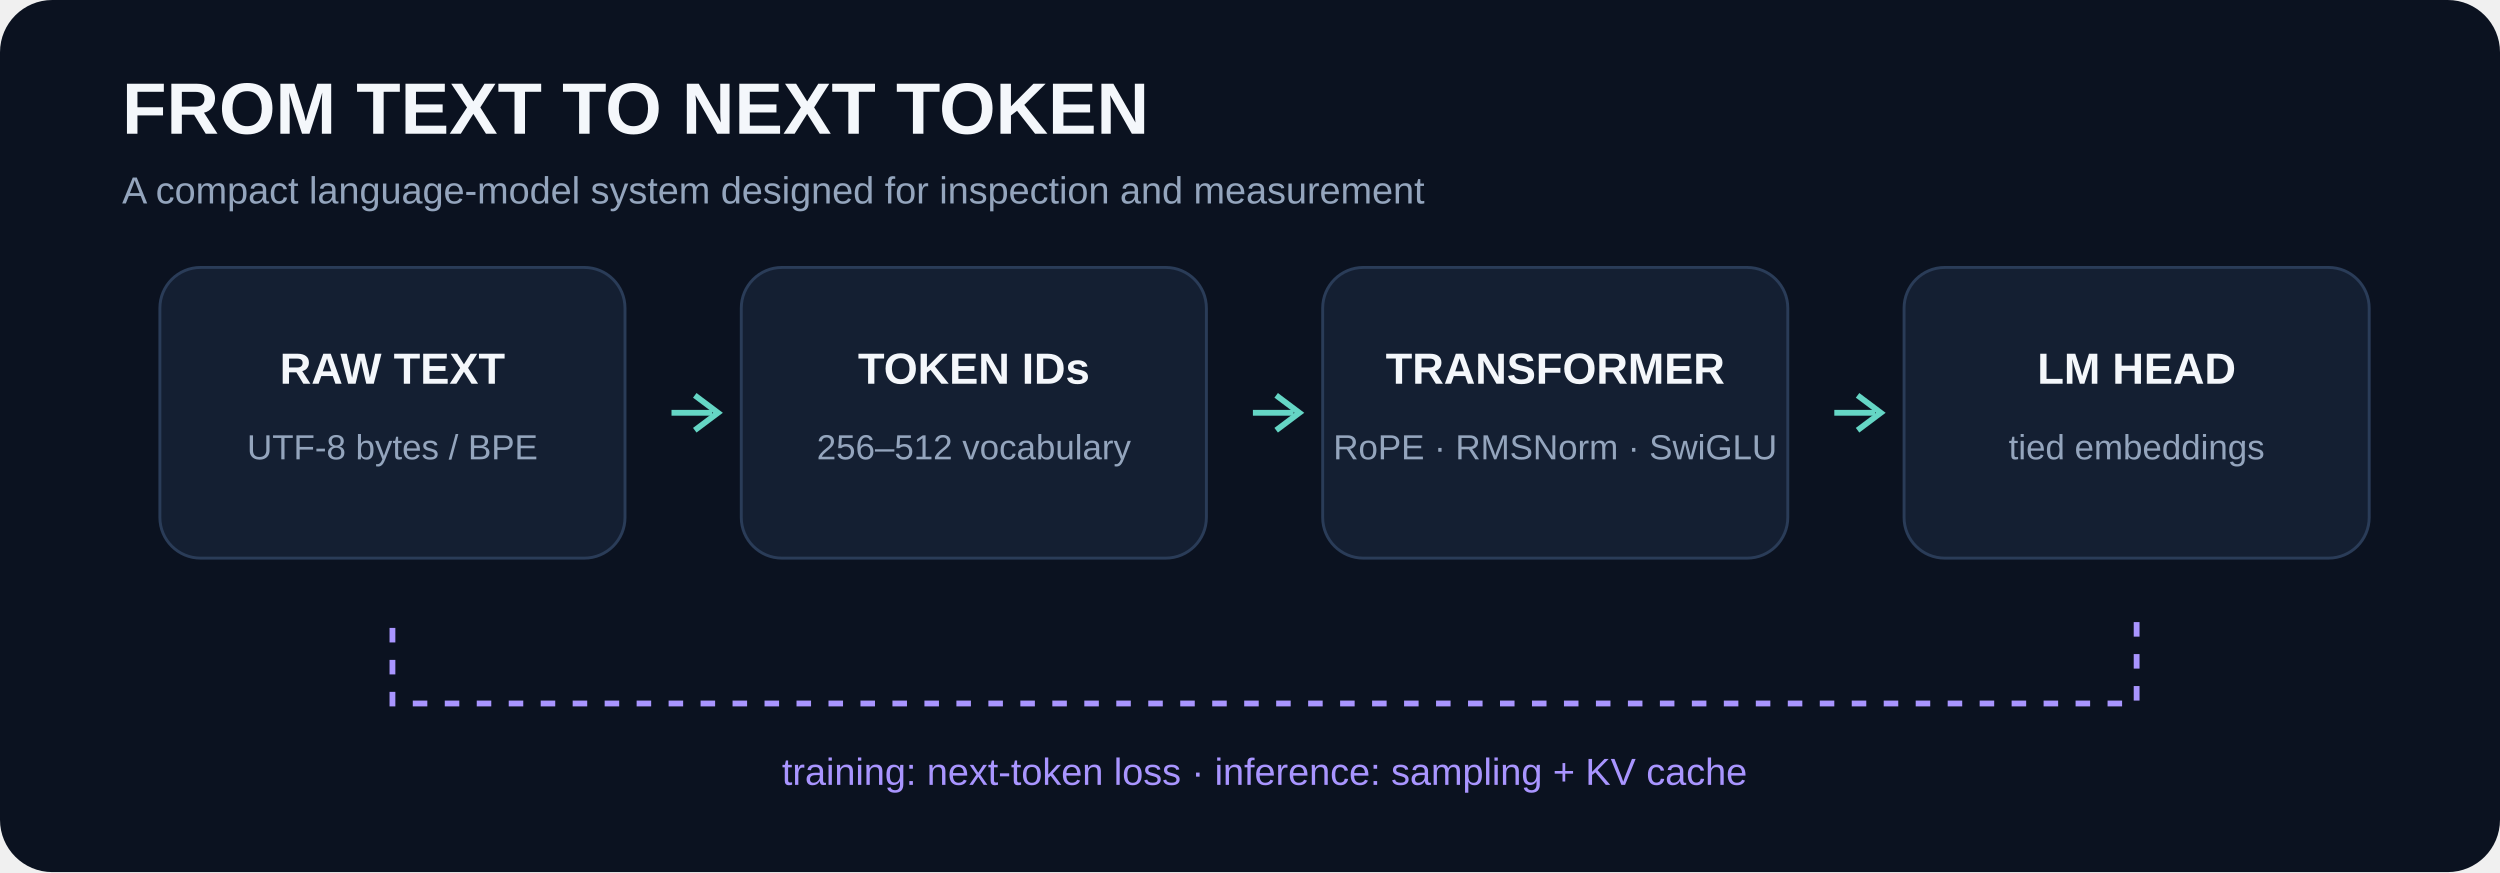
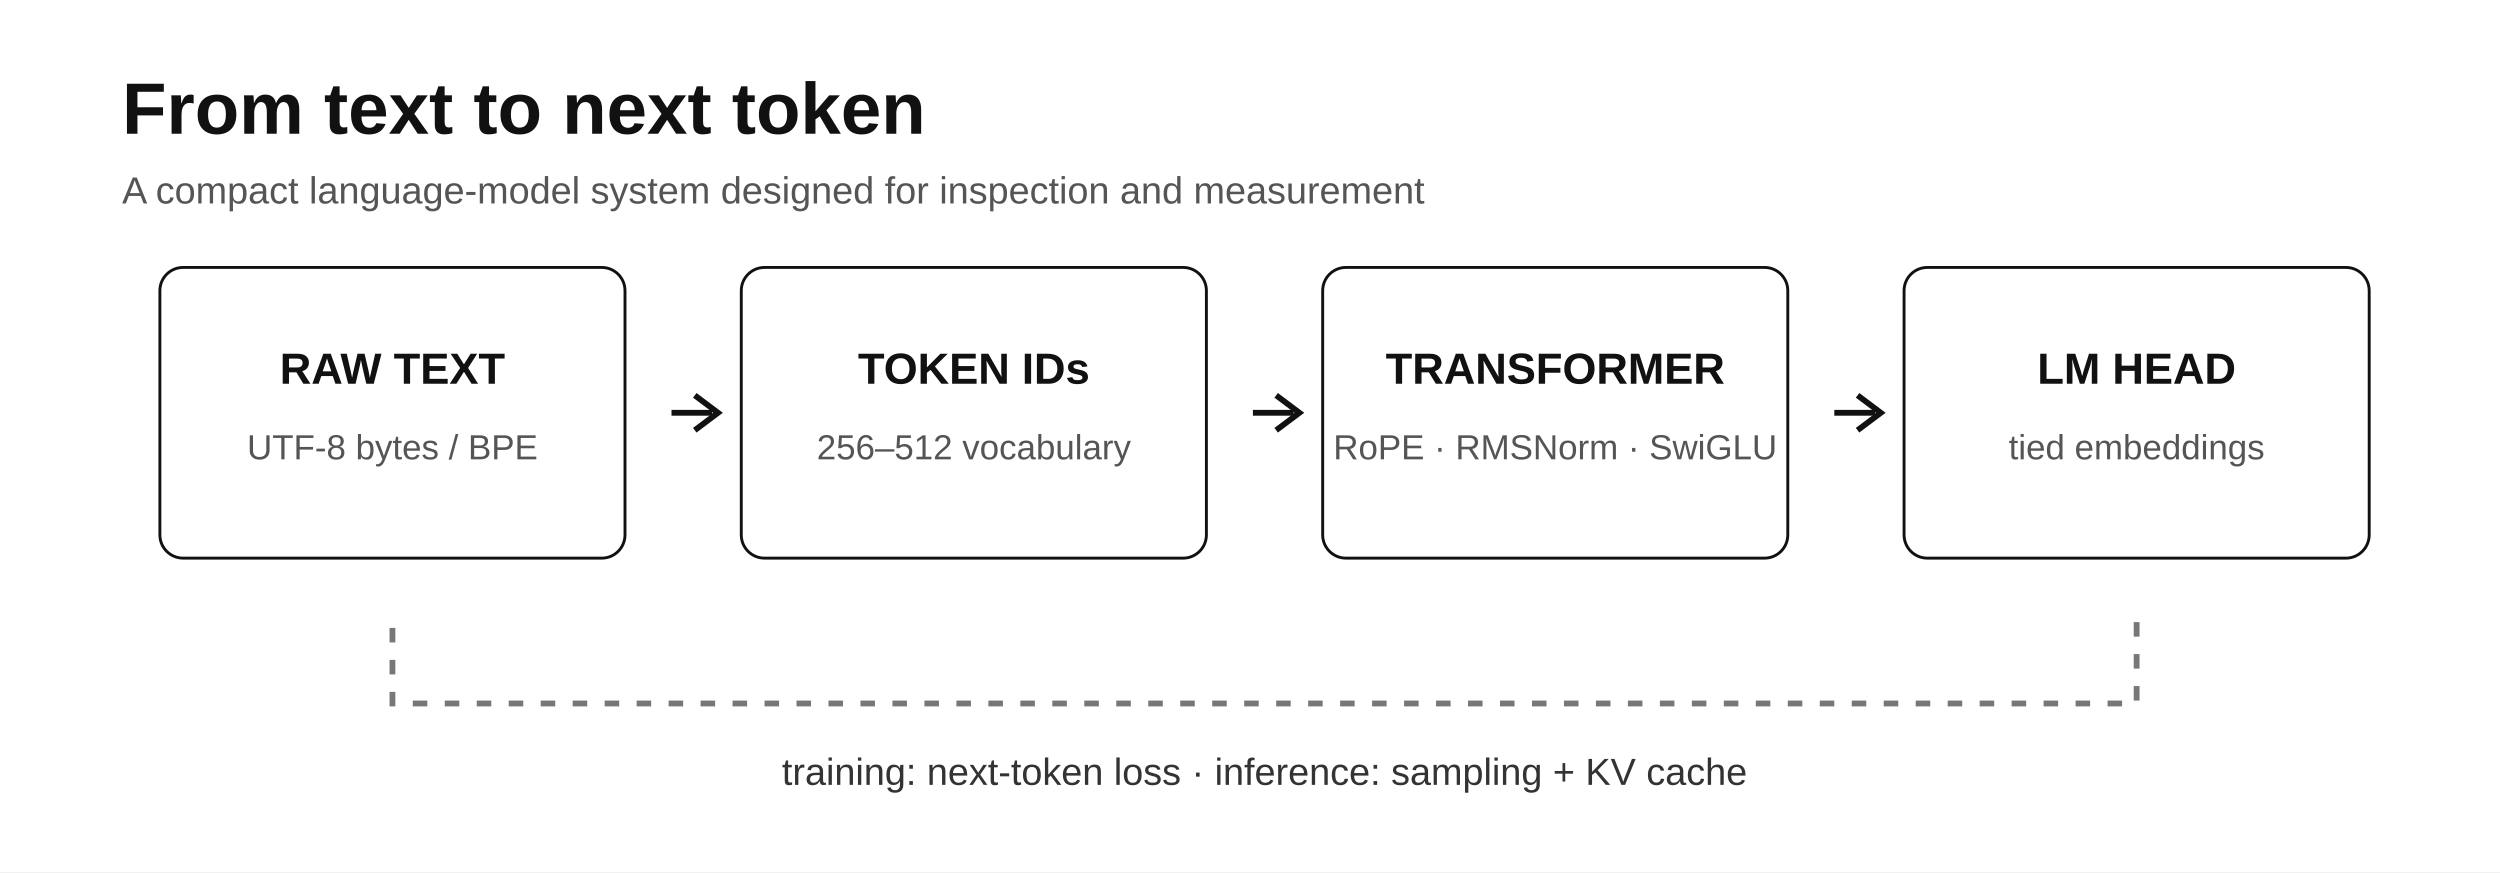
<svg xmlns="http://www.w3.org/2000/svg" width="860" height="300" viewBox="0 0 860 300" role="img" aria-labelledby="title desc">
-   <rect width="860" height="300" fill="#0b1220" rx="18" />
-   <text x="42" y="46" fill="#f4f7fb" font-family="Arial,sans-serif" font-size="25" font-weight="700">FROM TEXT TO NEXT TOKEN</text>
-   <text x="42" y="70" fill="#94a5bd" font-family="Arial,sans-serif" font-size="13">A compact language-model system designed for inspection and measurement</text>
-   <rect x="55" y="92" width="160" height="100" rx="14" fill="#141f32" stroke="#2a3c58" />
-   <text x="135" y="132" text-anchor="middle" fill="#f4f7fb" font-family="Arial,sans-serif" font-size="15" font-weight="700">RAW TEXT</text>
-   <text x="135" y="158" text-anchor="middle" fill="#94a5bd" font-family="Arial,sans-serif" font-size="12">UTF-8 bytes / BPE</text>
-   <path d="M231 142H245" stroke="#65d6c5" stroke-width="2" />
-   <path d="m239 136 8 6-8 6" fill="none" stroke="#65d6c5" stroke-width="2" />
-   <rect x="255" y="92" width="160" height="100" rx="14" fill="#141f32" stroke="#2a3c58" />
-   <text x="335" y="132" text-anchor="middle" fill="#f4f7fb" font-family="Arial,sans-serif" font-size="15" font-weight="700">TOKEN IDs</text>
-   <text x="335" y="158" text-anchor="middle" fill="#94a5bd" font-family="Arial,sans-serif" font-size="12">256–512 vocabulary</text>
-   <path d="M431 142H445" stroke="#65d6c5" stroke-width="2" />
-   <path d="m439 136 8 6-8 6" fill="none" stroke="#65d6c5" stroke-width="2" />
-   <rect x="455" y="92" width="160" height="100" rx="14" fill="#141f32" stroke="#2a3c58" />
-   <text x="535" y="132" text-anchor="middle" fill="#f4f7fb" font-family="Arial,sans-serif" font-size="15" font-weight="700">TRANSFORMER</text>
-   <text x="535" y="158" text-anchor="middle" fill="#94a5bd" font-family="Arial,sans-serif" font-size="12">RoPE · RMSNorm · SwiGLU</text>
-   <path d="M631 142H645" stroke="#65d6c5" stroke-width="2" />
-   <path d="m639 136 8 6-8 6" fill="none" stroke="#65d6c5" stroke-width="2" />
-   <rect x="655" y="92" width="160" height="100" rx="14" fill="#141f32" stroke="#2a3c58" />
-   <text x="735" y="132" text-anchor="middle" fill="#f4f7fb" font-family="Arial,sans-serif" font-size="15" font-weight="700">LM HEAD</text>
-   <text x="735" y="158" text-anchor="middle" fill="#94a5bd" font-family="Arial,sans-serif" font-size="12">tied embeddings</text>
-   <path d="M735 214v28H135v-28" fill="none" stroke="#a995ff" stroke-width="2" stroke-dasharray="5 6" />
-   <text x="435" y="270" text-anchor="middle" fill="#a995ff" font-family="Arial,sans-serif" font-size="13">training: next-token loss · inference: sampling + KV cache</text>
+   <rect width="860" height="300" fill="#ffffff" />
+   <text x="42" y="46" fill="#111111" font-family="Arial,sans-serif" font-size="25" font-weight="700">From text to next token</text>
+   <text x="42" y="70" fill="#555555" font-family="Arial,sans-serif" font-size="13">A compact language-model system designed for inspection and measurement</text>
+   <rect x="55" y="92" width="160" height="100" rx="8" fill="#ffffff" stroke="#111111" />
+   <text x="135" y="132" text-anchor="middle" fill="#111111" font-family="Arial,sans-serif" font-size="15" font-weight="700">RAW TEXT</text>
+   <text x="135" y="158" text-anchor="middle" fill="#555555" font-family="Arial,sans-serif" font-size="12">UTF-8 bytes / BPE</text>
+   <path d="M231 142H245" stroke="#111111" stroke-width="2" />
+   <path d="m239 136 8 6-8 6" fill="none" stroke="#111111" stroke-width="2" />
+   <rect x="255" y="92" width="160" height="100" rx="8" fill="#ffffff" stroke="#111111" />
+   <text x="335" y="132" text-anchor="middle" fill="#111111" font-family="Arial,sans-serif" font-size="15" font-weight="700">TOKEN IDs</text>
+   <text x="335" y="158" text-anchor="middle" fill="#555555" font-family="Arial,sans-serif" font-size="12">256–512 vocabulary</text>
+   <path d="M431 142H445" stroke="#111111" stroke-width="2" />
+   <path d="m439 136 8 6-8 6" fill="none" stroke="#111111" stroke-width="2" />
+   <rect x="455" y="92" width="160" height="100" rx="8" fill="#ffffff" stroke="#111111" />
+   <text x="535" y="132" text-anchor="middle" fill="#111111" font-family="Arial,sans-serif" font-size="15" font-weight="700">TRANSFORMER</text>
+   <text x="535" y="158" text-anchor="middle" fill="#555555" font-family="Arial,sans-serif" font-size="12">RoPE · RMSNorm · SwiGLU</text>
+   <path d="M631 142H645" stroke="#111111" stroke-width="2" />
+   <path d="m639 136 8 6-8 6" fill="none" stroke="#111111" stroke-width="2" />
+   <rect x="655" y="92" width="160" height="100" rx="8" fill="#ffffff" stroke="#111111" />
+   <text x="735" y="132" text-anchor="middle" fill="#111111" font-family="Arial,sans-serif" font-size="15" font-weight="700">LM HEAD</text>
+   <text x="735" y="158" text-anchor="middle" fill="#555555" font-family="Arial,sans-serif" font-size="12">tied embeddings</text>
+   <path d="M735 214v28H135v-28" fill="none" stroke="#777777" stroke-width="2" stroke-dasharray="5 6" />
+   <text x="435" y="270" text-anchor="middle" fill="#333333" font-family="Arial,sans-serif" font-size="13">training: next-token loss · inference: sampling + KV cache</text>
</svg>
